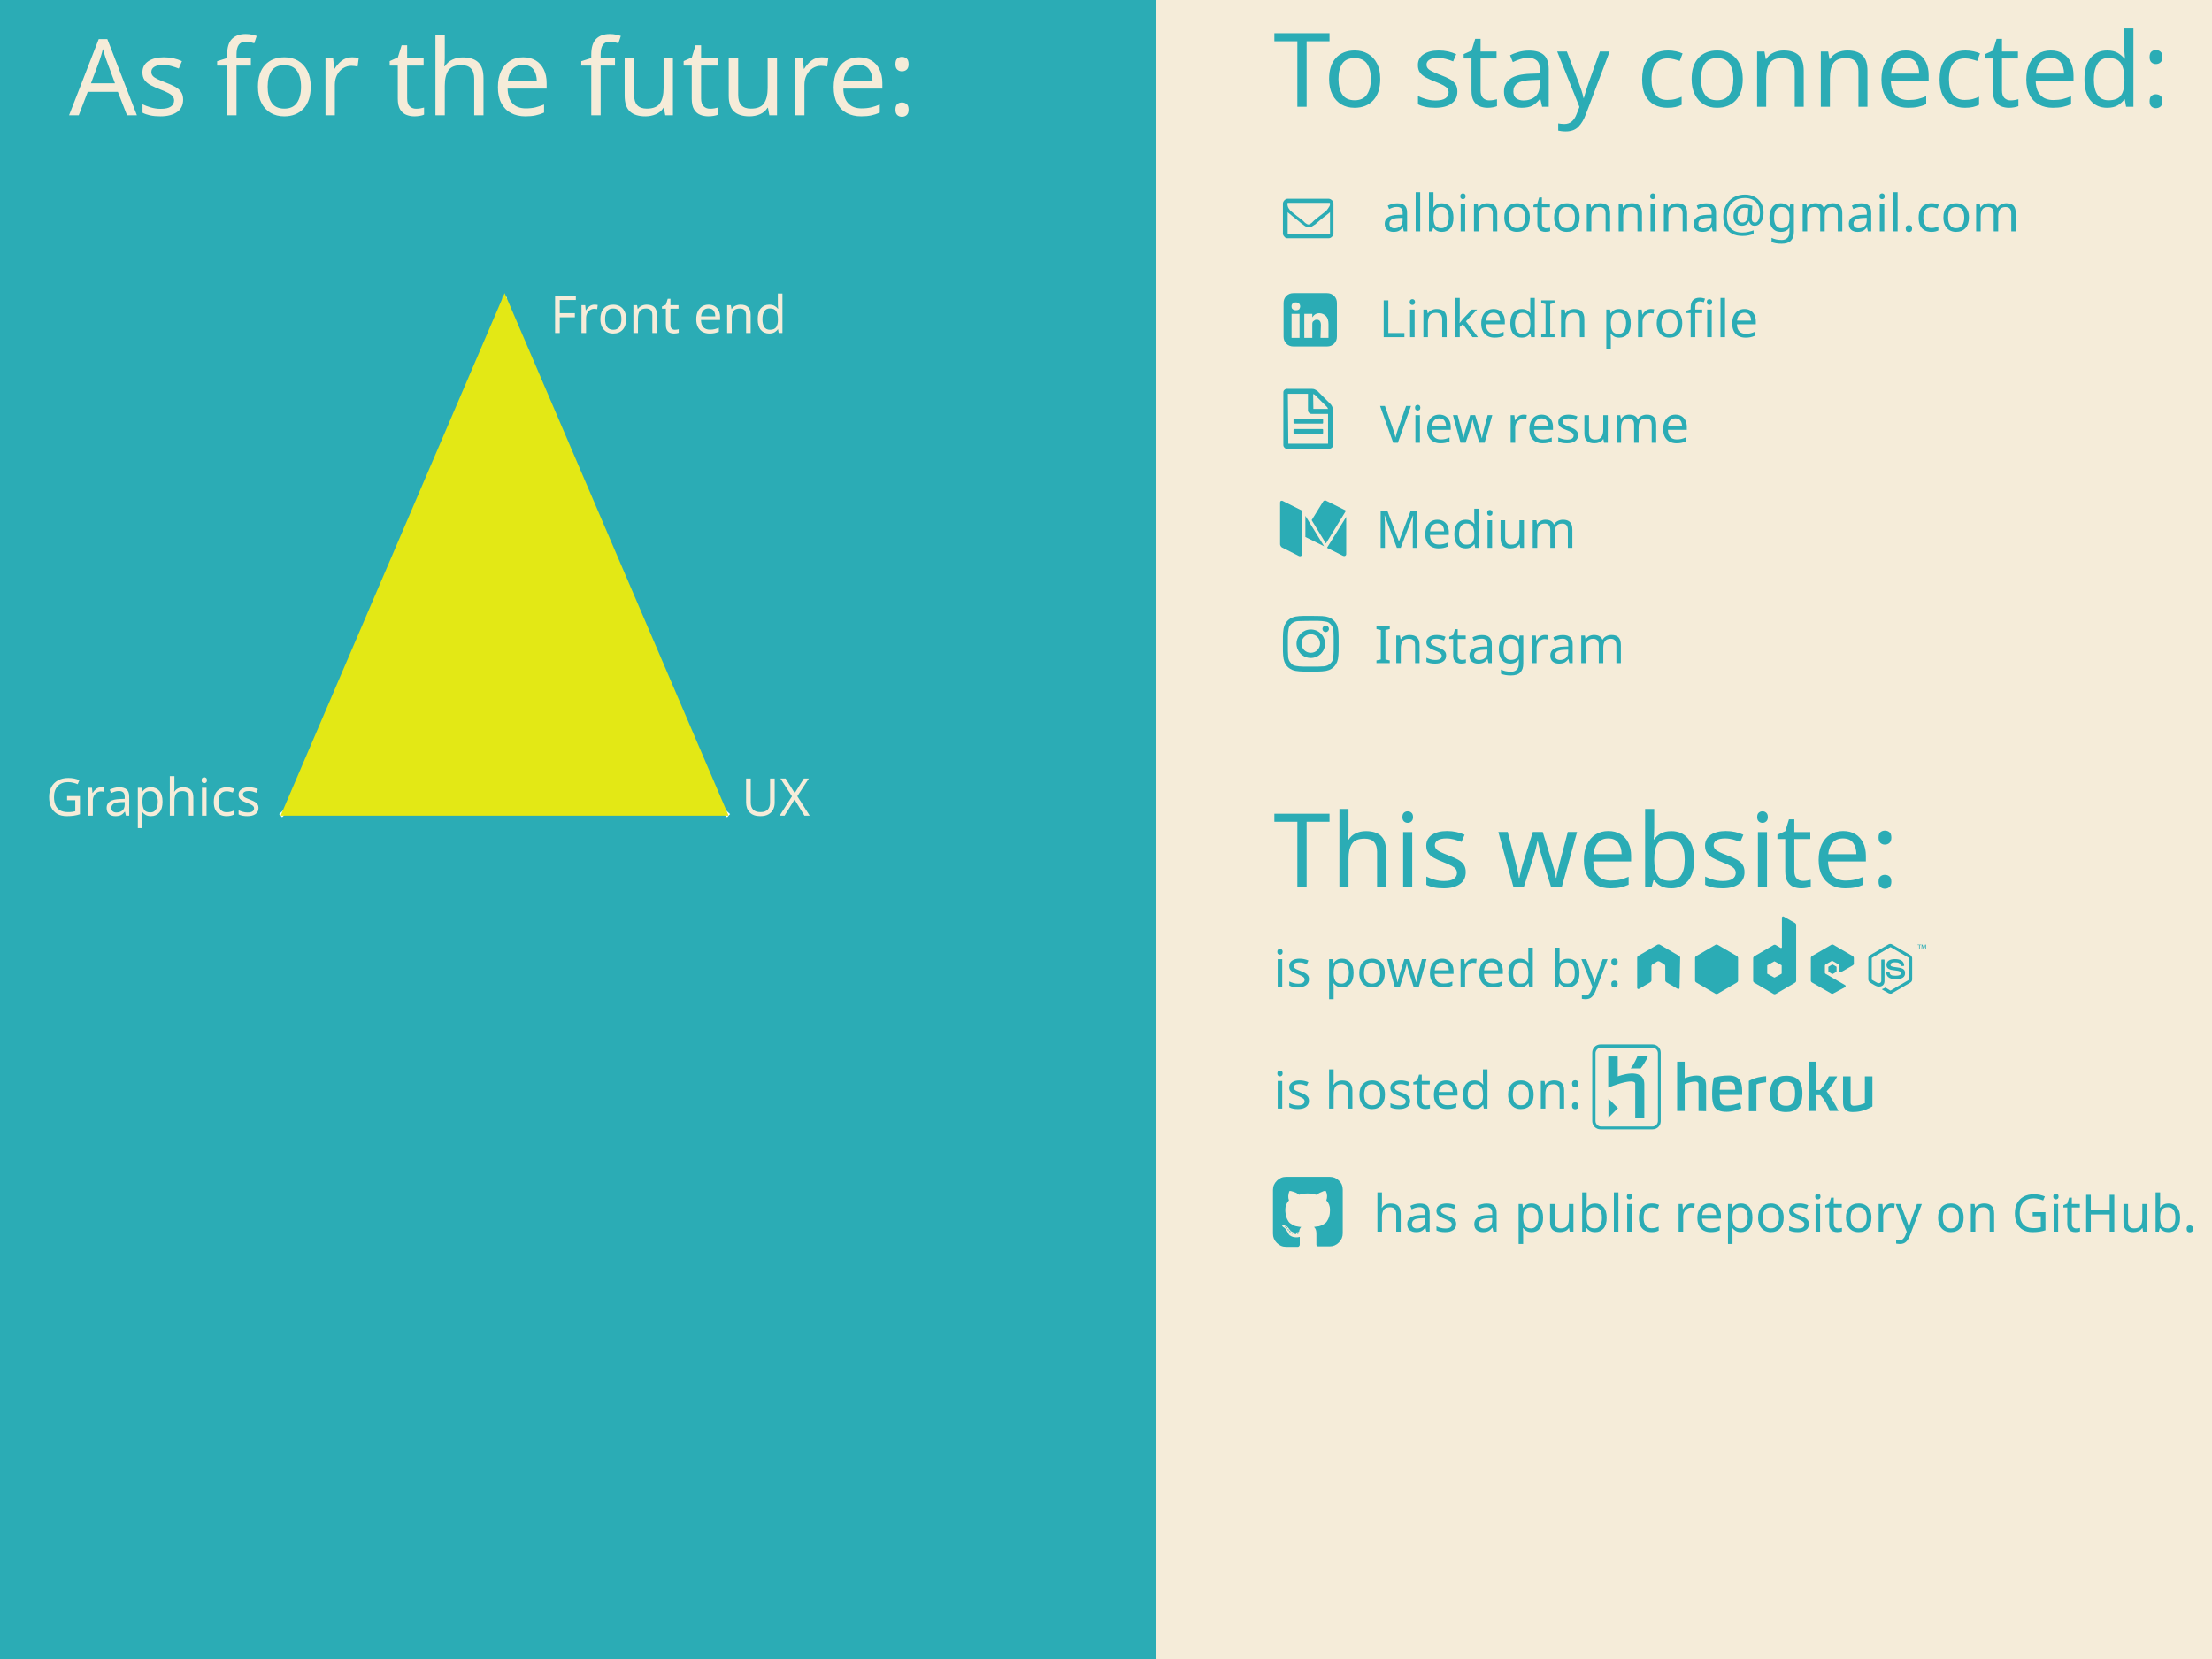
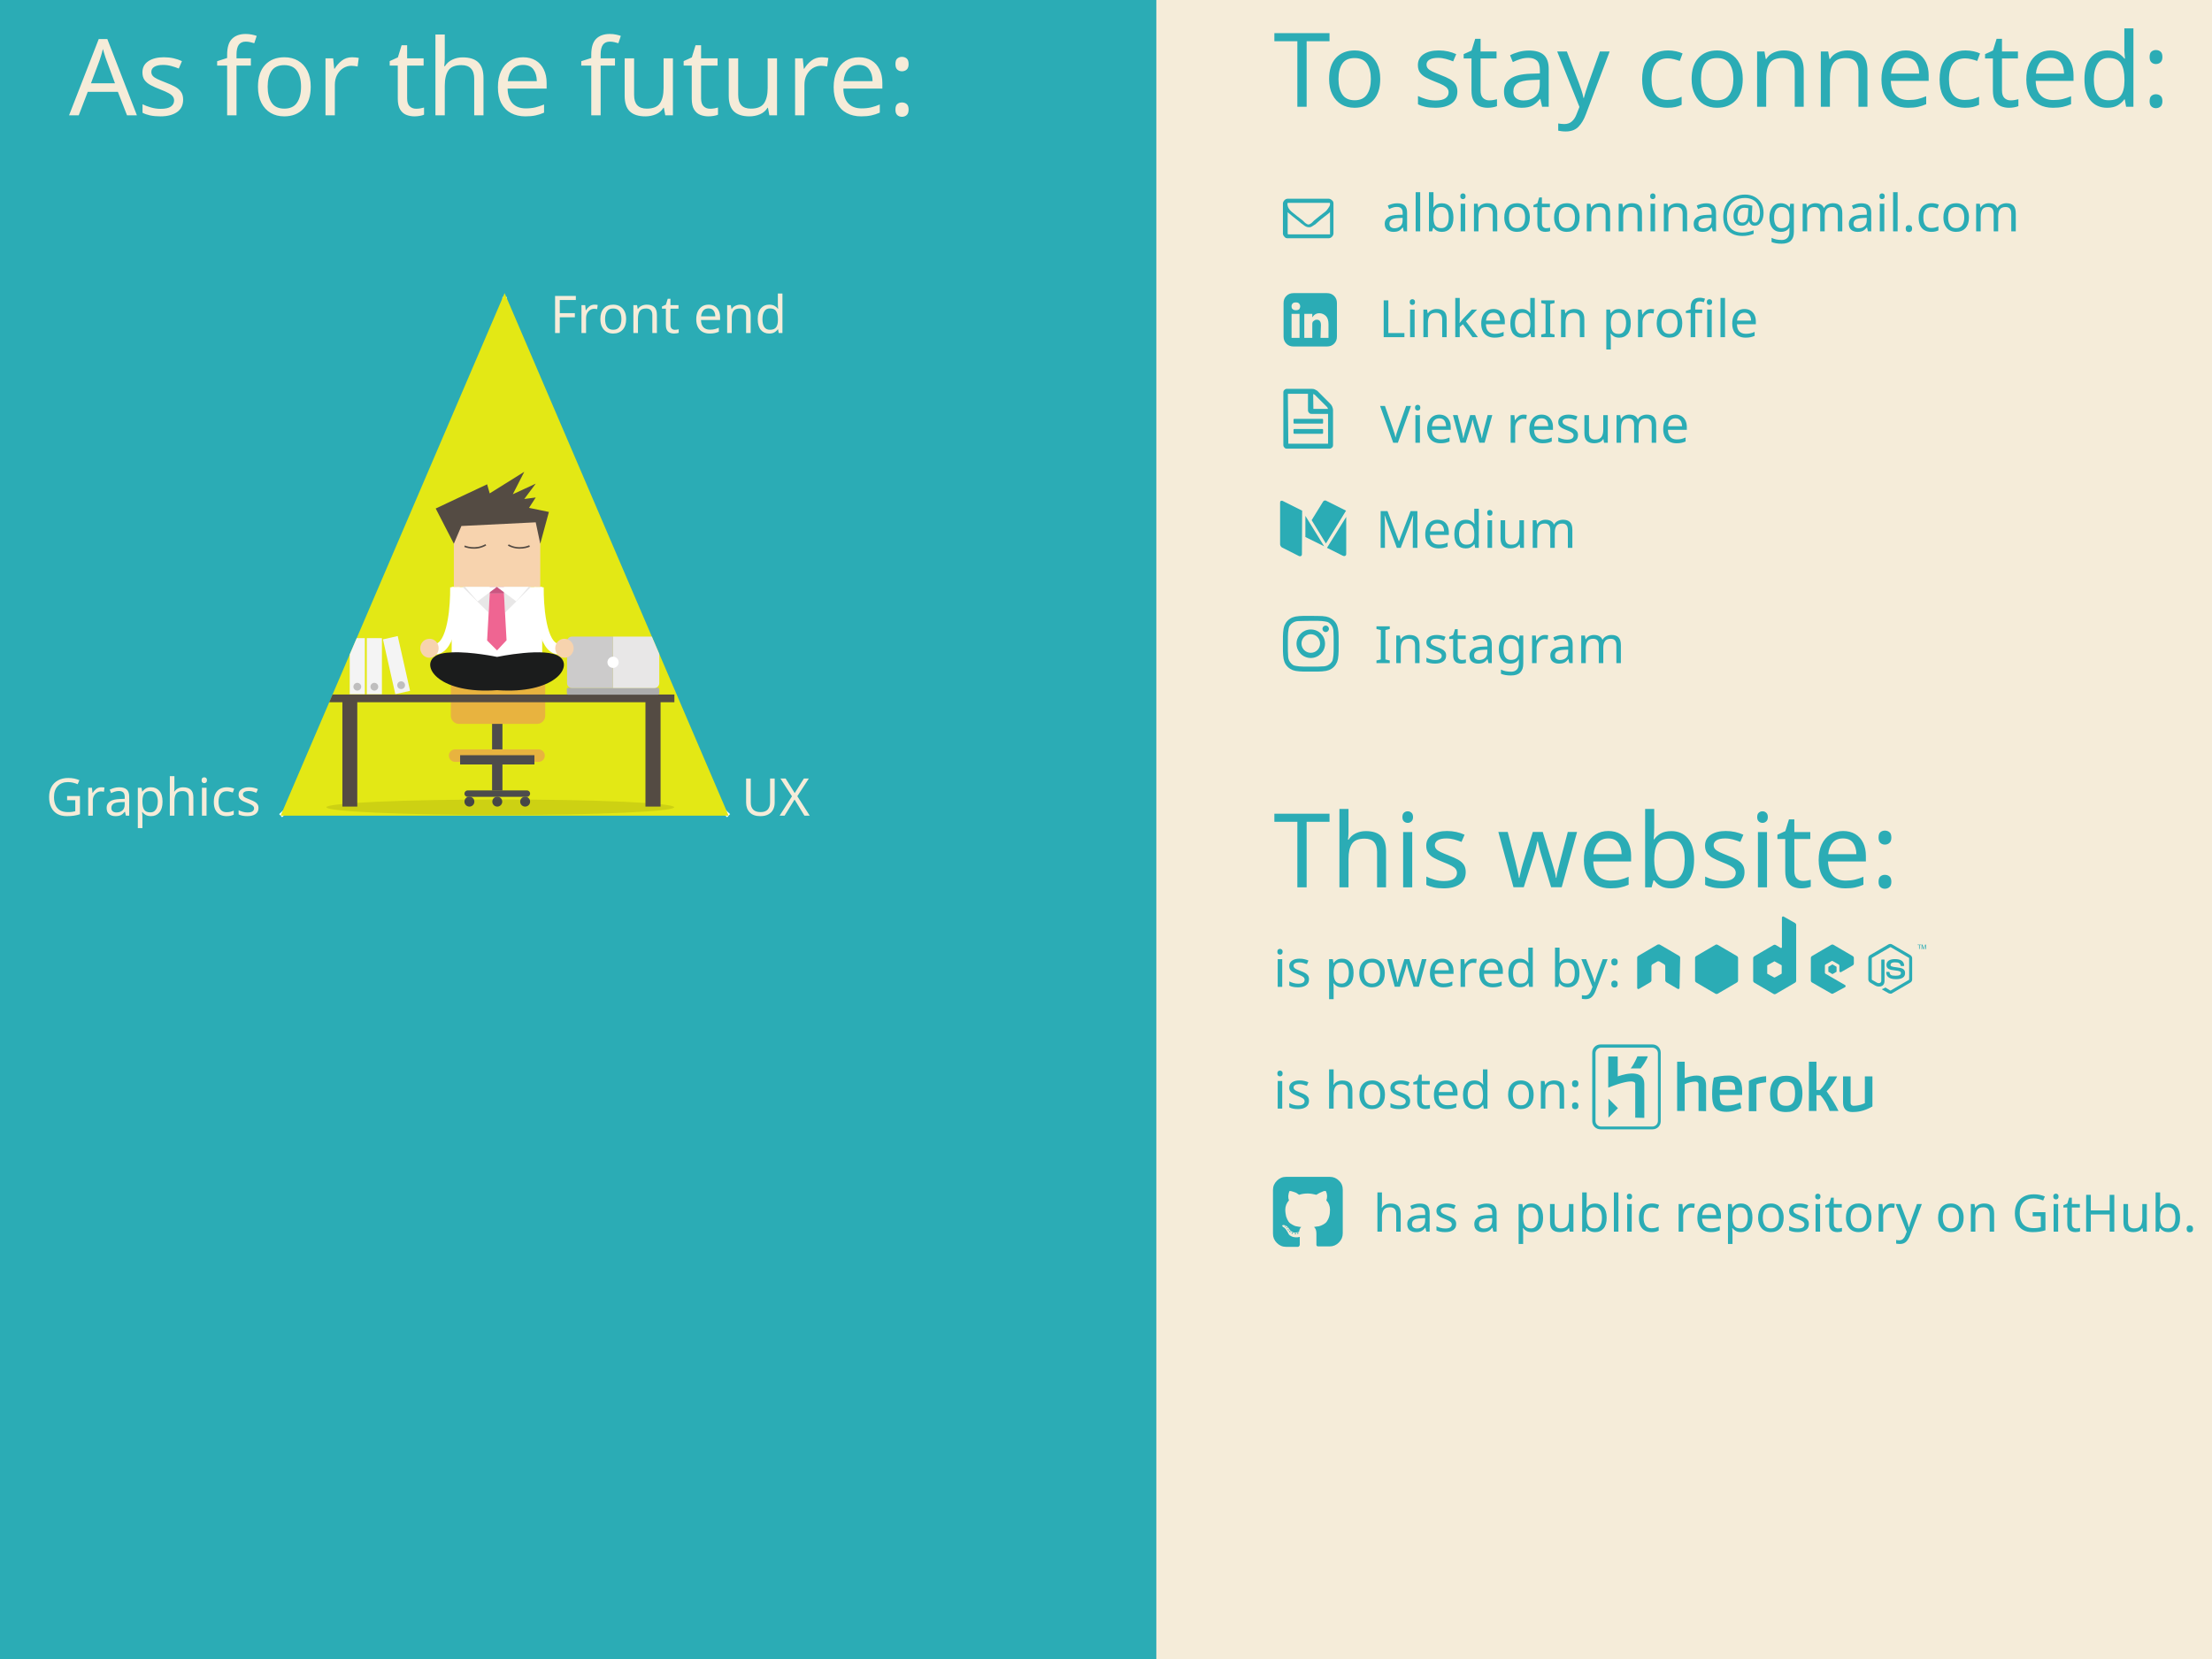
<svg xmlns="http://www.w3.org/2000/svg" xmlns:xlink="http://www.w3.org/1999/xlink" version="1.1" id="svg6" x="0px" y="0px" viewBox="496 -368 1024 768" enable-background="new 496 -368 1024 768" xml:space="preserve">
  <rect id="bg" x="-7122.6" y="-7472" fill="#2BACB5" stroke="#000000" stroke-miterlimit="10" width="15687.9" height="14889" />
  <g id="skills">
    <g id="skillnames">
      <g id="title">
        <text id="texttitle" transform="matrix(1 0 0 1 750.637 -213.826)" fill="#F5ECD9" font-family="'Roboto-Light'" font-size="24.076px">Front end</text>
      </g>
      <g id="title_1_">
        <text id="texttitle_1_" transform="matrix(1 0 0 1 839.2229 9.5861)" fill="#F5ECD9" font-family="'Roboto-Light'" font-size="24.076px">UX</text>
      </g>
      <g id="title_2_">
        <text id="texttitle_2_" transform="matrix(1 0 0 1 517.2649 9.5861)" fill="#F5ECD9" font-family="'Roboto-Light'" font-size="24.076px">Graphics</text>
      </g>
    </g>
    <polyline id="graph1" fill="none" stroke="#FFFFFF" stroke-width="2" stroke-miterlimit="10" points="729.6,-230.5 729.6,-87    833.3,9.6  " />
    <line id="graph2" fill="none" stroke="#FFFFFF" stroke-width="2" stroke-miterlimit="10" x1="729.6" y1="-87" x2="625.9" y2="9.6" />
-     <polygon id="skillpath" fill="#FFFFFF" points="729.6,-147.8 748.5,-69.4 709.5,-69.4  " />
+     <polygon id="skillpath" fill="none" stroke="#FFFFFF" stroke-miterlimit="10" points="729.6,-147.8 748.5,-69.4 709.5,-69.4  " />
+     <g id="invincible">
+       <defs>
+         <polygon id="clippingimage" points="729.6,-232.3 833.3,9.6 625.9,9.6    " />
+       </defs>
+       <clipPath id="clippingimage_1_">
+         <use xlink:href="#clippingimage" overflow="visible" />
+       </clipPath>
+       <rect x="586.5" y="-244.5" clip-path="url(#clippingimage_1_)" fill="#E3E815" width="323" height="294" />
+       <g clip-path="url(#clippingimage_1_)">
+         <g>
+           <g>
+             <rect x="723.8" y="-41.8" fill="#4D4C4C" width="4.8" height="39.8" />
+             <path fill="#E8B33F" d="M748.2-18.2c0,1.6-1.3,2.9-2.9,2.9h-38.6c-1.6,0-2.9-1.3-2.9-2.9l0,0c0-1.6,1.3-2.9,2.9-2.9h38.6       C746.9-21.1,748.2-19.8,748.2-18.2L748.2-18.2z" />
+             <rect x="709" y="-18.4" fill="#4D4C4C" width="34.4" height="4.3" />
+             <path fill="#4D4C4C" d="M741.4-0.6c0,0.8-0.7,1.5-1.5,1.5h-27.4c-0.8,0-1.5-0.7-1.5-1.5l0,0c0-0.8,0.7-1.5,1.5-1.5h27.4       C740.7-2.1,741.4-1.5,741.4-0.6L741.4-0.6z" />
+             <circle fill="#4D4C4C" cx="713.3" cy="3.1" r="2.3" />
+             <circle fill="#4D4C4C" cx="739.1" cy="3.1" r="2.3" />
+             <circle fill="#4D4C4C" cx="726.2" cy="3.1" r="2.3" />
+             <path fill="#E8B33F" d="M748.4-36.6c0,2-1.7,3.7-3.7,3.7h-36.3c-2,0-3.7-1.7-3.7-3.7v-13.7c0-2,1.7-3.7,3.7-3.7h36.3       c2,0,3.7,1.7,3.7,3.7V-36.6z" />
+           </g>
+           <g>
+             <ellipse opacity="0.1" cx="727.6" cy="5.7" rx="80.5" ry="3.6" />
+           </g>
+           <g>
+             <rect x="657.9" y="-72.6" fill="#F4F4F4" width="7" height="26" />
+             <circle fill="#BFBEBE" cx="661.4" cy="-50.1" r="1.8" />
+           </g>
+           <g>
+             <rect x="665.8" y="-72.6" fill="#F4F4F4" width="7" height="26" />
+             <circle fill="#BFBEBE" cx="669.3" cy="-50.1" r="1.8" />
+           </g>
+           <g>
+             <rect x="676.1" y="-73.1" transform="matrix(0.9755 -0.2198 0.2198 0.9755 29.8221 147.899)" fill="#F4F4F4" width="7" height="26" />
+             <circle fill="#BFBEBE" cx="681.7" cy="-50.8" r="1.8" />
+           </g>
+           <polygon fill="#544B43" points="808.2,-46.5 648.1,-46.5 648.1,-42.9 654.5,-42.9 654.5,5.4 661.4,5.4 661.4,-42.9 794.8,-42.9       794.8,5.4 801.8,5.4 801.8,-42.9 808.2,-42.9     " />
+         </g>
+         <g>
+           <path fill="#ADADAD" d="M801.2-47c0,0.3-0.3,0.6-0.6,0.6H759c-0.3,0-0.6-0.3-0.6-0.6v-2c0-0.3,0.3-0.6,0.6-0.6h41.6      c0.3,0,0.6,0.3,0.6,0.6V-47z" />
+           <g>
+             <path fill="#E8E7E7" d="M798.9-73.3h-19.1v23.8h19.1c1.3,0,2.3-1,2.3-2.3V-71C801.2-72.3,800.2-73.3,798.9-73.3z" />
+             <path fill="#CCCBCB" d="M760.8-73.3c-1.3,0-2.3,1-2.3,2.3v19.2c0,1.3,1,2.3,2.3,2.3h19v-23.8H760.8z" />
+           </g>
+           <circle fill="#FFFFFF" cx="779.8" cy="-61.4" r="2.6" />
+         </g>
+         <g id="me">
+           <rect x="705.1" y="-96.3" fill="#FFFFFF" width="41.9" height="41.9" />
+           <polygon fill="#F7D3AE" points="706.1,-129 706.1,-115.8 706.1,-96.3 746.1,-96.3 746.1,-115.4 746.1,-129     " />
+           <polygon fill="#E8E7E7" points="729.3,-93.2 729.8,-84.4 741.8,-96.3 729.3,-96.3 729.3,-93.2     " />
+           <polygon fill="#E8E7E7" points="722.7,-96.3 710.1,-96.3 722.2,-84.4 722.7,-93.2     " />
+           <polygon fill="#CA5580" points="726,-93.2 729.3,-93.2 729.3,-96.3 722.7,-96.3 722.7,-93.2     " />
+           <polygon fill="#EF6592" points="730.5,-71.6 729.3,-93.2 729.3,-93.2 726,-93.2 722.7,-93.2 721.5,-71.5 726.1,-66.9     " />
+           <polygon fill="#FFFFFF" points="726,-96.3 717.1,-89.6 711.3,-96.3     " />
+           <polygon fill="#FFFFFF" points="726,-96.3 735,-89.6 740.7,-96.3     " />
+           <polygon fill="#1B1C1C" points="747,-51.1 705.2,-51.2 705.2,-61.4 747,-61.4     " />
+           <polygon fill="#544B43" points="706.1,-116.3 697.7,-132.6 721.5,-143.8 722.7,-139.6 738.7,-149.6 733.4,-139.2 744,-144.1       738.7,-137 744,-137.7 740.9,-132.9 750.1,-131 746.1,-116.3 744,-126.2 709.6,-124.5     " />
+           <path fill="#1B1C1C" d="M728-45.9" />
+           <path fill="#1B1C1C" d="M755.2-63.9c-6.1-4.8-29.1,0-29.1,0s-11.9-2.5-20.8-2.1c-3.5,0.1-6.6,0.7-8.3,2.1      c-6.1,4.8,2.7,17.3,29.1,15.4C752.5-46.6,761.3-59.1,755.2-63.9z" />
+           <g>
+             <path fill="#544B43" d="M711.2-115.5l-0.3,0.7c0.2,0.1,5.3,2.2,10.2-0.7l-0.4-0.6C716.1-113.4,711.2-115.4,711.2-115.5z" />
+           </g>
+           <g>
+             <path fill="#544B43" d="M741-115.6l0.3,0.7c-0.2,0.1-5.2,2.3-10.2-0.5l0.4-0.6C736.1-113.4,740.9-115.5,741-115.6z" />
+           </g>
+           <g>
+             <path fill="#FFFFFF" d="M756.8-70.4c-2,0.9-3.1,0.3-3.7-0.2c-2.2-1.7-3.9-6.7-4.8-14c-0.7-6-0.6-11.4-0.6-11.5c0,0,0,0,0,0       l-4.4-0.1c0,0.2-0.1,5.9,0.7,12.2c1.1,9,3.3,14.9,6.6,17.5c1,0.8,2.5,1.5,4.4,1.5c1,0,2.2-0.2,3.5-0.8L756.8-70.4z" />
+             <path fill="#F7D3AE" d="M756.5-63.6c-2.3-0.4-3.8-2.7-3.4-5.1c0.4-2.4,2.6-4,5-3.5c2.3,0.4,3.8,2.7,3.4,5.1       C761-64.7,758.8-63.1,756.5-63.6z" />
+           </g>
+           <g>
+             <path fill="#FFFFFF" d="M695.3-70.4c2,0.9,3.1,0.3,3.7-0.2c2.2-1.7,3.9-6.7,4.8-14c0.7-6,0.6-11.4,0.6-11.5c0,0,0,0,0,0       l4.4-0.1c0,0.2,0.1,5.9-0.7,12.2c-1.1,9-3.3,14.9-6.6,17.5c-1,0.8-2.5,1.5-4.4,1.5c-1,0-2.2-0.2-3.5-0.8L695.3-70.4z" />
+             <path fill="#F7D3AE" d="M695.6-63.6c2.3-0.4,3.8-2.7,3.4-5.1c-0.4-2.4-2.6-4-5-3.5c-2.3,0.4-3.8,2.7-3.4,5.1       C691.1-64.7,693.3-63.1,695.6-63.6z" />
+           </g>
+         </g>
+       </g>
+     </g>
  </g>
  <g id="sc6title">
    <text transform="matrix(1 0 0 1 527.9698 -314.6172)" fill="#F5ECD9" font-family="'Roboto-Thin'" font-size="49.216px">As for the future:</text>
-   </g>
-   <g id="invincible">
-     <defs>
-       <polygon id="clippingimage" points="729.6,-232.3 833.3,9.6 625.9,9.6   " />
-     </defs>
-     <clipPath id="clippingimage_1_">
-       <use xlink:href="#clippingimage" overflow="visible" />
-     </clipPath>
-     <rect x="612.4" y="-247.7" clip-path="url(#clippingimage_1_)" fill="#E3E815" width="237.2" height="278.2" />
  </g>
  <rect id="bgright" x="1031.3" y="-1872.5" fill="#F5ECD9" width="2340.6" height="3810.5" />
  <g id="endtitles">
    <g id="githubsite">
      <g>
        <text transform="matrix(1 0 0 1 1098.577 1164.745)" fill="#2BACB5" font-family="'Roboto-Thin'" font-size="23.865px">copyright 2017 Albino Tonnina</text>
      </g>
      <path fill="#2BACB5" d="M1093.4,202.4c-0.1,0.1-0.3,0.1-0.4-0.1c-0.2-0.2-0.3-0.3-0.1-0.4c0.1-0.1,0.3-0.1,0.4,0.1    C1093.5,202.2,1093.5,202.4,1093.4,202.4z M1092.5,201.2c0.2,0.2,0.2,0.3,0,0.4c-0.1,0.1-0.3,0-0.3-0.2c-0.1-0.2-0.1-0.3,0-0.4    C1092.3,200.9,1092.4,200.9,1092.5,201.2z M1091.2,199.9c-0.1,0.1-0.2,0.1-0.3,0c-0.2-0.1-0.2-0.2-0.2-0.3c0-0.1,0.2-0.1,0.3,0    C1091.2,199.7,1091.3,199.8,1091.2,199.9z M1091.9,200.6c-0.1,0.1-0.2,0.1-0.3-0.1c-0.1-0.2-0.2-0.3,0-0.3    c0.1-0.1,0.2-0.1,0.3,0.1C1092,200.4,1092,200.5,1091.9,200.6z M1094.6,202.9c-0.1,0.2-0.2,0.3-0.4,0.2c-0.3-0.1-0.3-0.2-0.3-0.3    c0.1-0.2,0.2-0.2,0.4-0.2C1094.6,202.7,1094.6,202.8,1094.6,202.9z M1096,203.1c0,0.2-0.1,0.3-0.3,0.3c-0.3,0-0.3-0.1-0.3-0.3    c0-0.2,0.1-0.3,0.3-0.3C1095.8,202.9,1096,202.9,1096,203.1z M1097.1,202.9c0,0.2-0.1,0.3-0.3,0.3s-0.3,0-0.4-0.2    c0-0.2,0.1-0.3,0.3-0.3C1097,202.6,1097.1,202.7,1097.1,202.9z M1117.6,182.7v20.2c0,1.7-0.6,3.1-1.8,4.3    c-1.2,1.2-2.6,1.8-4.3,1.8h-4.8c-0.3,0-0.4,0-0.5,0s-0.3-0.1-0.4-0.1c-0.2-0.1-0.3-0.2-0.3-0.3c-0.1-0.2-0.1-0.3-0.1-0.6v-5    c0-1.3-0.3-2.3-1.1-3c0.8-0.1,1.5-0.3,2.2-0.3c0.7-0.2,1.3-0.4,2-0.8c0.7-0.4,1.3-0.8,1.7-1.4c0.4-0.6,0.8-1.3,1.1-2.3    s0.4-2,0.4-3.2c0-1.7-0.6-3.2-1.7-4.3c0.5-1.3,0.5-2.8-0.2-4.3c-0.4-0.1-1-0.1-1.7,0.3c-0.8,0.3-1.4,0.6-1.9,0.9l-0.8,0.5    c-1.3-0.3-2.7-0.6-4-0.6c-1.4,0-2.8,0.2-4,0.6c-0.3-0.2-0.5-0.3-0.9-0.6c-0.3-0.3-0.9-0.5-1.8-0.8c-0.8-0.3-1.4-0.4-1.8-0.3    c-0.6,1.6-0.7,3-0.2,4.3c-1.1,1.2-1.7,2.7-1.7,4.3c0,1.2,0.2,2.3,0.4,3.2c0.3,0.9,0.7,1.7,1.1,2.3s1,1,1.7,1.4    c0.7,0.4,1.3,0.7,2,0.8s1.3,0.3,2.2,0.3c-0.6,0.5-0.9,1.3-1,2.2c-0.3,0.2-0.6,0.3-0.9,0.3c-0.3,0.1-0.8,0.1-1.2,0.1    c-0.5,0-0.9-0.2-1.4-0.5c-0.5-0.3-0.8-0.8-1.2-1.3c-0.3-0.4-0.6-0.8-1-1.1c-0.4-0.3-0.8-0.4-1-0.5l-0.4-0.1c-0.3,0-0.5,0-0.6,0.1    c-0.1,0.1-0.2,0.2-0.1,0.3c0,0.1,0.1,0.2,0.2,0.3c0.1,0.1,0.2,0.2,0.3,0.3l0.2,0.1c0.3,0.2,0.6,0.4,0.9,0.8    c0.3,0.4,0.5,0.8,0.7,1.1l0.3,0.5c0.2,0.5,0.5,1,0.9,1.3s0.9,0.5,1.4,0.7c0.5,0.1,1,0.2,1.5,0.2c0.5,0,0.8,0,1.2-0.1l0.5-0.1    c0,0.5,0,1.3,0,2.2s0,1.4,0,1.4c0,0.3-0.1,0.5-0.3,0.7c-0.2,0.2-0.3,0.3-0.5,0.3s-0.4,0-0.7,0h-4.8c-1.7,0-3.1-0.6-4.3-1.8    c-1.2-1.2-1.8-2.6-1.8-4.3v-20.2c0-1.7,0.6-3.1,1.8-4.3c1.2-1.2,2.6-1.8,4.3-1.8h20.2c1.7,0,3.1,0.6,4.3,1.8    C1117,179.6,1117.6,181,1117.6,182.7L1117.6,182.7z" />
      <g>
        <text transform="matrix(1 0 0 1 1131.617 202.1562)" fill="#2BACB5" font-family="'Roboto-Thin'" font-size="23.865px">has a public repository on GitHub.</text>
      </g>
    </g>
    <g id="node">
      <g>
        <path fill="#2BACB5" d="M1273.8,75.4c0-0.4-0.2-0.7-0.5-0.9l-8.9-5.2c-0.1-0.1-0.3-0.1-0.5-0.1h-0.1c-0.2,0-0.3,0.1-0.5,0.1     l-8.9,5.2c-0.3,0.2-0.5,0.5-0.5,0.9v13.9c0,0.2,0.1,0.4,0.3,0.5s0.4,0.1,0.5,0l5.3-3.1c0.3-0.2,0.5-0.5,0.5-0.9v-6.5     c0-0.4,0.2-0.7,0.5-0.9l2.2-1.3c0.2-0.1,0.3-0.1,0.5-0.1c0.2,0,0.4,0,0.5,0.1l2.2,1.3c0.3,0.2,0.5,0.5,0.5,0.9v6.5     c0,0.4,0.2,0.7,0.5,0.9l5.3,3.1c0.2,0.1,0.4,0.1,0.5,0c0.2-0.1,0.3-0.3,0.3-0.5L1273.8,75.4z" />
        <path fill="#2BACB5" d="M1321.7,56.3c-0.2-0.1-0.4-0.1-0.5,0c-0.2,0.1-0.3,0.3-0.3,0.5v13.7c0,0.1-0.1,0.3-0.2,0.3     c-0.1,0.1-0.3,0.1-0.4,0l-2.2-1.3c-0.3-0.2-0.7-0.2-1.1,0l-8.9,5.2c-0.3,0.2-0.5,0.5-0.5,0.9v10.4c0,0.4,0.2,0.7,0.5,0.9l8.9,5.2     c0.3,0.2,0.7,0.2,1.1,0l8.9-5.2c0.3-0.2,0.5-0.5,0.5-0.9V60.2c0-0.4-0.2-0.7-0.5-0.9L1321.7,56.3z M1320.8,82.6     c0,0.1-0.1,0.2-0.1,0.2l-3.1,1.7c-0.1,0-0.2,0-0.3,0l-3.1-1.7c-0.1,0-0.1-0.1-0.1-0.2V79c0-0.1,0.1-0.2,0.1-0.2l3.1-1.7     c0.1-0.1,0.2-0.1,0.3,0l3.1,1.7c0.1,0.1,0.1,0.1,0.1,0.2V82.6z" />
        <path fill="#2BACB5" d="M1353.7,78.9c0.3-0.2,0.5-0.5,0.5-0.9v-2.5c0-0.4-0.2-0.7-0.5-0.9l-8.9-5.2c-0.3-0.2-0.7-0.2-1.1,0     l-8.9,5.2c-0.3,0.2-0.5,0.5-0.5,0.9v10.4c0,0.4,0.2,0.7,0.5,0.9l8.9,5.1c0.3,0.2,0.7,0.2,1,0l5.4-2.9c0.2-0.1,0.3-0.3,0.3-0.5     c0-0.2-0.1-0.4-0.3-0.5l-9-5.2c-0.2-0.1-0.3-0.3-0.3-0.5v-3.3c0-0.2,0.1-0.4,0.3-0.5l2.8-1.6c0.2-0.1,0.4-0.1,0.5,0l2.8,1.6     c0.2,0.1,0.3,0.3,0.3,0.5v2.5c0,0.2,0.1,0.4,0.3,0.5s0.4,0.1,0.5,0L1353.7,78.9z" />
        <path fill="#2BACB5" d="M1290.1,69.4c0.3-0.2,0.7-0.2,1.1,0l8.9,5.2c0.3,0.2,0.5,0.5,0.5,0.9v10.4c0,0.4-0.2,0.7-0.5,0.9     l-8.9,5.2c-0.3,0.2-0.7,0.2-1.1,0l-8.9-5.2c-0.3-0.2-0.5-0.5-0.5-0.9V75.5c0-0.4,0.2-0.7,0.5-0.9L1290.1,69.4z" />
        <path fill="#2BACB5" d="M1371.2,92c-0.3,0-0.6-0.1-0.9-0.2l-2.8-1.6c-0.4-0.2-0.2-0.3-0.1-0.4c0.6-0.2,0.7-0.2,1.3-0.6     c0.1,0,0.1,0,0.2,0l2.1,1.3c0.1,0,0.2,0,0.3,0l8.4-4.9c0.1,0,0.1-0.1,0.1-0.2v-9.8c0-0.1,0-0.2-0.1-0.2l-8.4-4.9     c-0.1,0-0.2,0-0.3,0l-8.4,4.9c-0.1,0-0.1,0.1-0.1,0.2v9.8c0,0.1,0.1,0.2,0.1,0.2l2.3,1.3c1.2,0.6,2-0.1,2-0.8v-9.7     c0-0.1,0.1-0.2,0.2-0.2h1.1c0.1,0,0.2,0.1,0.2,0.2v9.7c0,1.6-0.9,2.6-2.5,2.6c-0.5,0-0.9,0-1.9-0.5l-2.2-1.3     c-0.5-0.3-0.9-0.9-0.9-1.5v-9.8c0-0.6,0.3-1.2,0.9-1.5l8.4-4.9c0.5-0.3,1.2-0.3,1.7,0l8.4,4.9c0.5,0.3,0.9,0.9,0.9,1.5v9.8     c0,0.6-0.3,1.2-0.9,1.5l-8.4,4.9C1371.8,92,1371.5,92,1371.2,92z" />
        <path fill="#2BACB5" d="M1373.7,85.3c-3.7,0-4.5-1.7-4.5-3.2c0-0.1,0.1-0.2,0.2-0.2h1.1c0.1,0,0.2,0.1,0.2,0.2     c0.2,1.1,0.6,1.6,2.8,1.6c1.8,0,2.5-0.4,2.5-1.3c0-0.5-0.2-0.9-2.9-1.2c-2.3-0.2-3.8-0.7-3.8-2.5c0-1.7,1.4-2.7,3.9-2.7     c2.7,0,4.1,0.9,4.3,2.9c0,0.1,0,0.1-0.1,0.2c0,0-0.1,0.1-0.2,0.1h-1.1c-0.1,0-0.2-0.1-0.2-0.2c-0.3-1.1-0.9-1.5-2.6-1.5     c-1.9,0-2.1,0.7-2.1,1.2c0,0.6,0.3,0.8,2.8,1.1c2.6,0.3,3.9,0.8,3.9,2.6C1378,84.3,1376.5,85.3,1373.7,85.3z" />
        <g>
          <path fill="#2BACB5" d="M1385.4,69.3v0.2h-0.7v1.8h-0.3v-1.8h-0.7v-0.2H1385.4z" />
          <path fill="#2BACB5" d="M1385.6,69.3h0.4l0.6,1.8l0.6-1.8h0.4v2.1h-0.3v-1.2c0,0,0-0.1,0-0.2s0-0.2,0-0.3l-0.6,1.7h-0.3      l-0.6-1.7v0.1c0,0.1,0,0.1,0,0.2s0,0.2,0,0.2v1.2h-0.3L1385.6,69.3L1385.6,69.3L1385.6,69.3z" />
        </g>
        <path fill="#2BACB5" d="M1344.2,78.5c0.1,0,0.1,0,0.2,0l1.7,1c0.1,0,0.1,0.1,0.1,0.2v2c0,0.1,0,0.1-0.1,0.2l-1.7,1     c-0.1,0-0.1,0-0.2,0l-1.7-1c-0.1,0-0.1-0.1-0.1-0.2v-2c0-0.1,0-0.1,0.1-0.2L1344.2,78.5z" />
      </g>
      <text transform="matrix(1 0 0 1 1085.459 88.8281)" fill="#2BACB5" font-family="'Roboto-Thin'" font-size="23.865px">is powered by:</text>
    </g>
    <g id="heroku">
      <g>
        <path fill="#2BACB5" d="M1282.3,146.3v-12.3c0-0.8-0.6-1.3-1.4-1.3c-1.5,0-3.4,0.4-5,1.2v12.4h-3.5v-22.8h3.5v7.6     c1.7-0.6,3.6-1.2,5.6-1.2c3.1,0,4.3,1.9,4.3,4.6v11.9L1282.3,146.3L1282.3,146.3z M1292.1,138.9c0.1,4.1,0.9,4.9,3.5,4.9     c2,0,4.2-0.6,6-1.4l0.5,2.6c-1.9,0.8-4.1,1.7-6.8,1.7c-5.8,0-6.7-3.1-6.7-8.2c0-2.7,0.2-5.2,0.8-7.6c1.7-0.6,4.1-1,6.9-1     c4.7,0,6.2,2.6,6.2,7.2v1.8L1292.1,138.9L1292.1,138.9z M1296.5,132.8c-1,0-2.7,0-4,0.3c-0.1,0.7-0.3,1.7-0.4,3.4h7.2     C1299.3,134.2,1298.9,132.8,1296.5,132.8L1296.5,132.8z M1309.1,134v12.4h-3.5v-14c2.9-1.6,6-2.1,8-2.2v2.8     C1312.3,133.2,1310.5,133.3,1309.1,134L1309.1,134z M1322.9,146.8c-5.1,0-7.5-2.5-7.5-8.3c0-6.2,3-8.5,7.5-8.5     c5.1,0,7.5,2.5,7.5,8.3C1330.3,144.5,1327.3,146.8,1322.9,146.8L1322.9,146.8z M1322.9,132.8c-2.6,0-4.1,1.6-4.1,5.6     c0,4.4,1.3,5.5,4.1,5.5c2.6,0,4.1-1.5,4.1-5.6C1327,133.9,1325.7,132.8,1322.9,132.8L1322.9,132.8z M1347.1,146.3h-4.1     c-0.9-2.5-2.3-5.1-4.3-7.3h-1.8v7.3h-3.5v-22.8h3.5v13.1h1.6c1.8-1.8,3.1-4.1,4.1-6.3h3.9c-1.4,2.7-3,5-4.9,6.9     C1343.8,140.3,1345.6,143.3,1347.1,146.3L1347.1,146.3z M1353.5,146.8c-3.1,0-4.3-1.9-4.3-4.6v-11.9h3.5v12.3     c0,0.8,0.6,1.3,1.4,1.3c1.5,0,3.6-0.4,5.2-1.2v-12.4h3.5v13.9C1358.7,146.6,1355.5,146.8,1353.5,146.8L1353.5,146.8z" />
        <path fill="#2BACB5" d="M1261,154.8h-24.1c-2.1,0-3.8-1.7-3.8-3.8v-31.7c0-2.1,1.7-3.8,3.8-3.8h24.1c2.1,0,3.8,1.7,3.8,3.8v31.7     C1264.8,153.2,1263.1,154.8,1261,154.8L1261,154.8z M1263.5,119.6c0-1.5-1.2-2.6-2.6-2.6h-23.7c-1.5,0-2.6,1.2-2.6,2.6v31.3     c0,1.5,1.2,2.6,2.6,2.6h23.7c1.5,0,2.6-1.2,2.6-2.6V119.6L1263.5,119.6z" />
        <path fill="#2BACB5" d="M1253,149.4v-15.5c0,0,1-3.7-12.5,1.6c0,0.1,0-14.4,0-14.4h4.4v9.2c0,0,12.3-4.8,12.3,3.7s0,15.5,0,15.5     L1253,149.4L1253,149.4z M1255.5,126.6h-4.6c1.7-2.1,3.1-5.6,3.1-5.6h4.8C1258.9,121.1,1258,123.4,1255.5,126.6L1255.5,126.6z      M1240.6,149.4v-8.8l4.4,4.4L1240.6,149.4L1240.6,149.4z" />
      </g>
      <text transform="matrix(1 0 0 1 1085.459 145.1913)" fill="#2BACB5" font-family="'Roboto-Thin'" font-size="23.865px">is hosted on:</text>
    </g>
    <text transform="matrix(1 0 0 1 1085.46 42.7616)" fill="#2BACB5" font-family="'Roboto-Thin'" font-size="47.73px">This website:</text>
    <g id="medium">
      <text transform="matrix(1 0 0 1 1132.828 -114.3644)" fill="#2BACB5" font-family="'Roboto-Thin'" font-size="23.865px">Medium</text>
      <g>
        <path fill="#2BACB5" d="M1119.1-131.6C1119.1-131.6,1119.1-131.6,1119.1-131.6L1119.1-131.6l-9.2-4.6c-0.1,0-0.1-0.1-0.2-0.1     c-0.1,0-0.2,0-0.3,0c-0.4,0-0.7,0.2-0.9,0.5l-5.3,8.6l6.6,10.8l9.2-15C1119.2-131.5,1119.1-131.6,1119.1-131.6z" />
        <polygon fill="#2BACB5" points="1100.3,-129.2 1100.3,-119.4 1109,-115.1    " />
        <path fill="#2BACB5" d="M1110.3-114.4l7.2,3.6c0.9,0.5,1.7,0.1,1.7-0.7v-17.2L1110.3-114.4z" />
        <path fill="#2BACB5" d="M1098.8-131.6l-9-4.5c-0.2-0.1-0.3-0.1-0.5-0.1c-0.4,0-0.7,0.3-0.7,0.8v19.4c0,0.5,0.4,1.1,0.8,1.4l7.9,4     c0.2,0.1,0.4,0.1,0.6,0.1c0.5,0,0.8-0.4,0.8-1L1098.8-131.6C1098.9-131.6,1098.9-131.6,1098.8-131.6z" />
      </g>
    </g>
    <g id="linkedin">
      <text transform="matrix(1 0 0 1 1134.237 -211.9218)" fill="#2BACB5" font-family="'Roboto-Thin'" font-size="23.865px">LinkedIn profile</text>
      <path fill="#2BACB5" d="M1093.9-211.6h3.7v-11.1h-3.7V-211.6z M1097.9-226.2c0-0.5-0.3-1.1-0.5-1.3c-0.4-0.4-0.9-0.5-1.5-0.5    s-1.2,0.1-1.5,0.5c-0.4,0.4-0.5,0.8-0.5,1.3c0,0.5,0.1,1.1,0.5,1.3c0.4,0.4,0.9,0.5,1.5,0.5l0,0c0.7,0,1.2-0.1,1.6-0.5    C1097.7-225.3,1097.9-225.7,1097.9-226.2L1097.9-226.2z M1107.3-211.6h3.7v-6.4c0-1.6-0.4-2.9-1.2-3.7c-0.8-0.8-1.9-1.3-3-1.3    c-1.5,0-2.5,0.7-3.3,1.9l0,0v-1.6h-3.7c0,0.7,0,4.4,0,11.1h3.7v-6.2c0-0.4,0-0.7,0.1-0.9c0.1-0.4,0.4-0.7,0.8-0.9    c0.3-0.3,0.7-0.4,1.2-0.4c1.2,0,1.9,0.8,1.9,2.5L1107.3-211.6L1107.3-211.6z M1114.9-227.7v15.5c0,1.3-0.4,2.4-1.3,3.3    s-2,1.3-3.3,1.3h-15.5c-1.3,0-2.4-0.4-3.3-1.3s-1.3-2-1.3-3.3v-15.5c0-1.3,0.4-2.4,1.3-3.3s2-1.3,3.3-1.3h15.5    c1.3,0,2.4,0.4,3.3,1.3S1114.9-229,1114.9-227.7z" />
    </g>
    <g id="instagram">
      <text transform="matrix(1 0 0 1 1132.253 -61.0253)" fill="#2BACB5" font-family="'Roboto-Thin'" font-size="23.865px">Instagram</text>
      <path fill="#2BACB5" d="M1102.8-80.6c3.4,0,3.8,0,5.2,0.1c1.2,0.1,1.9,0.3,2.4,0.4c0.6,0.2,1,0.5,1.5,1c0.4,0.4,0.7,0.9,1,1.5    c0.2,0.5,0.4,1.1,0.4,2.4c0.1,1.3,0.1,1.8,0.1,5.2s0,3.8-0.1,5.2c-0.1,1.2-0.3,1.9-0.4,2.4c-0.2,0.6-0.5,1-1,1.5    c-0.4,0.4-0.9,0.7-1.5,1c-0.5,0.2-1.1,0.4-2.4,0.4c-1.3,0.1-1.8,0.1-5.2,0.1c-3.4,0-3.8,0-5.2-0.1c-1.2-0.1-1.9-0.3-2.4-0.4    c-0.6-0.2-1-0.5-1.5-1c-0.4-0.4-0.7-0.9-1-1.5c-0.2-0.5-0.4-1.1-0.4-2.4c-0.1-1.3-0.1-1.8-0.1-5.2s0-3.8,0.1-5.2    c0.1-1.2,0.3-1.9,0.4-2.4c0.2-0.6,0.5-1,1-1.5c0.4-0.4,0.9-0.7,1.5-1c0.5-0.2,1.1-0.4,2.4-0.4C1099-80.5,1099.4-80.6,1102.8-80.6     M1102.8-82.9c-3.5,0-3.9,0-5.3,0.1c-1.4,0.1-2.3,0.3-3.1,0.6c-0.8,0.3-1.6,0.8-2.3,1.5c-0.7,0.7-1.1,1.4-1.5,2.3    c-0.3,0.8-0.5,1.7-0.6,3.1c-0.1,1.4-0.1,1.8-0.1,5.3c0,3.5,0,3.9,0.1,5.3c0.1,1.4,0.3,2.3,0.6,3.1c0.3,0.8,0.8,1.6,1.5,2.3    c0.7,0.7,1.4,1.1,2.3,1.5c0.8,0.3,1.7,0.5,3.1,0.6c1.4,0.1,1.8,0.1,5.3,0.1c3.5,0,3.9,0,5.3-0.1c1.4-0.1,2.3-0.3,3.1-0.6    c0.8-0.3,1.6-0.8,2.3-1.5c0.7-0.7,1.1-1.4,1.5-2.3c0.3-0.8,0.5-1.7,0.6-3.1c0.1-1.4,0.1-1.8,0.1-5.3c0-3.5,0-3.9-0.1-5.3    c-0.1-1.4-0.3-2.3-0.6-3.1c-0.3-0.8-0.8-1.6-1.5-2.3c-0.7-0.7-1.4-1.1-2.3-1.5c-0.8-0.3-1.7-0.5-3.1-0.6    C1106.7-82.8,1106.3-82.9,1102.8-82.9L1102.8-82.9z" />
      <path fill="#2BACB5" d="M1102.8-76.6c-3.6,0-6.6,2.9-6.6,6.6c0,3.6,2.9,6.6,6.6,6.6c3.6,0,6.6-2.9,6.6-6.6    C1109.4-73.7,1106.5-76.6,1102.8-76.6z M1102.8-65.8c-2.4,0-4.3-1.9-4.3-4.3c0-2.4,1.9-4.3,4.3-4.3c2.4,0,4.3,1.9,4.3,4.3    C1107.1-67.7,1105.2-65.8,1102.8-65.8z" />
      <circle fill="#2BACB5" cx="1109.7" cy="-76.9" r="1.5" />
    </g>
    <g id="contactresume">
      <path fill="#2BACB5" d="M1108.5-168.9v1.2c0,0.1,0,0.3-0.1,0.4c-0.1,0.1-0.3,0.1-0.4,0.1h-12.7c-0.1,0-0.3,0-0.4-0.1    c-0.1-0.1-0.1-0.3-0.1-0.4v-1.2c0-0.1,0-0.3,0.1-0.4c0.1-0.1,0.3-0.1,0.4-0.1h12.7c0.1,0,0.3,0,0.4,0.1    C1108.5-169.2,1108.5-169.1,1108.5-168.9z M1108.5-173.6v1.2c0,0.1,0,0.3-0.1,0.4c-0.1,0.1-0.3,0.1-0.4,0.1h-12.7    c-0.1,0-0.3,0-0.4-0.1c-0.1-0.1-0.1-0.3-0.1-0.4v-1.2c0-0.1,0-0.3,0.1-0.4c0.1-0.1,0.3-0.1,0.4-0.1h12.7c0.1,0,0.3,0,0.4,0.1    S1108.5-173.7,1108.5-173.6z M1092.4-162.6h18.4v-13.8h-7.6c-0.5,0-0.9-0.1-1.2-0.5c-0.4-0.4-0.5-0.8-0.5-1.2v-7.6h-9.3    L1092.4-162.6L1092.4-162.6z M1104-178.7h6.8c-0.1-0.4-0.3-0.5-0.4-0.8l-5.7-5.7c-0.1-0.1-0.4-0.3-0.8-0.4L1104-178.7L1104-178.7z     M1113.1-178.2v16.2c0,0.5-0.1,0.9-0.5,1.2c-0.4,0.4-0.8,0.5-1.2,0.5h-19.6c-0.5,0-0.9-0.1-1.2-0.5c-0.4-0.4-0.5-0.8-0.5-1.2    v-24.3c0-0.5,0.1-0.9,0.5-1.2c0.4-0.4,0.8-0.5,1.2-0.5h11.5c0.5,0,1.1,0.1,1.6,0.4c0.5,0.3,1.1,0.5,1.3,0.9l5.6,5.6    c0.4,0.4,0.7,0.8,0.9,1.3C1113-179.1,1113.1-178.6,1113.1-178.2L1113.1-178.2z" />
      <g>
        <text transform="matrix(1 0 0 1 1134.881 -163.0322)" fill="#2BACB5" font-family="'Roboto-Thin'" font-size="23.865px">View resume</text>
      </g>
    </g>
    <g id="email">
      <text transform="matrix(1 0 0 1 1135.932 -260.895)" fill="#2BACB5" font-family="'Roboto-Thin'" font-size="23.865px">albinotonnina@gmail.com</text>
      <path fill="#2BACB5" d="M1111.7-259.9v-9.9c-0.3,0.3-0.5,0.5-0.9,0.8c-2.3,1.7-4.1,3.2-5.4,4.4c-0.4,0.4-0.8,0.7-1.1,0.8    c-0.3,0.3-0.7,0.4-1.1,0.7c-0.5,0.3-0.9,0.3-1.3,0.3l0,0c-0.4,0-0.8-0.1-1.3-0.3c-0.5-0.3-0.8-0.4-1.1-0.7    c-0.3-0.3-0.7-0.5-1.1-0.8c-1.3-1.2-3.2-2.5-5.4-4.4c-0.3-0.3-0.7-0.5-0.9-0.8v9.9c0,0.1,0,0.3,0.1,0.3c0.1,0.1,0.1,0.1,0.3,0.1    h19c0.1,0,0.3,0,0.3-0.1C1111.7-259.6,1111.7-259.7,1111.7-259.9L1111.7-259.9z M1111.7-273.4v-0.3c0,0,0,0,0-0.1    c0-0.1,0-0.1,0-0.1s0,0-0.1-0.1c0-0.1,0-0.1-0.1-0.1h-0.1h-19c-0.1,0-0.3,0-0.3,0.1c-0.1,0.1-0.1,0.1-0.1,0.3    c0,1.5,0.7,2.7,1.9,3.7c1.6,1.3,3.3,2.7,5.2,4.1c0,0,0.1,0.1,0.4,0.4c0.3,0.3,0.4,0.4,0.5,0.5c0.1,0.1,0.4,0.3,0.5,0.4    c0.3,0.1,0.4,0.3,0.7,0.4c0.1,0.1,0.4,0.1,0.5,0.1l0,0c0.1,0,0.4,0,0.5-0.1c0.1-0.1,0.4-0.1,0.7-0.4c0.3-0.1,0.4-0.3,0.5-0.4    c0.1-0.1,0.4-0.3,0.5-0.5c0.3-0.3,0.4-0.3,0.4-0.4c1.9-1.5,3.4-2.8,5.2-4.1c0.5-0.4,0.9-0.9,1.3-1.5    C1111.4-272.3,1111.7-272.9,1111.7-273.4L1111.7-273.4z M1113.3-273.8v13.9c0,0.5-0.3,1.1-0.7,1.5c-0.4,0.4-0.9,0.7-1.5,0.7h-19    c-0.5,0-1.1-0.1-1.5-0.7c-0.4-0.4-0.7-0.9-0.7-1.5v-13.9c0-0.5,0.3-1.1,0.7-1.5c0.4-0.4,0.9-0.7,1.5-0.7h19c0.5,0,1.1,0.3,1.5,0.7    C1113.1-274.9,1113.3-274.5,1113.3-273.8z" />
    </g>
    <text transform="matrix(1 0 0 1 1085.46 -318.587)" fill="#2BACB5" font-family="'Roboto-Thin'" font-size="47.73px">To stay connected:</text>
    <text transform="matrix(1 0 0 1 1085.46 835)" fill="#2BACB5" font-family="'Roboto-Thin'" font-size="65.252px">Bye!</text>
  </g>
  <rect id="noskillwordshere" x="517.3" y="-368" fill="none" width="366.9" height="410.8" />
</svg>
